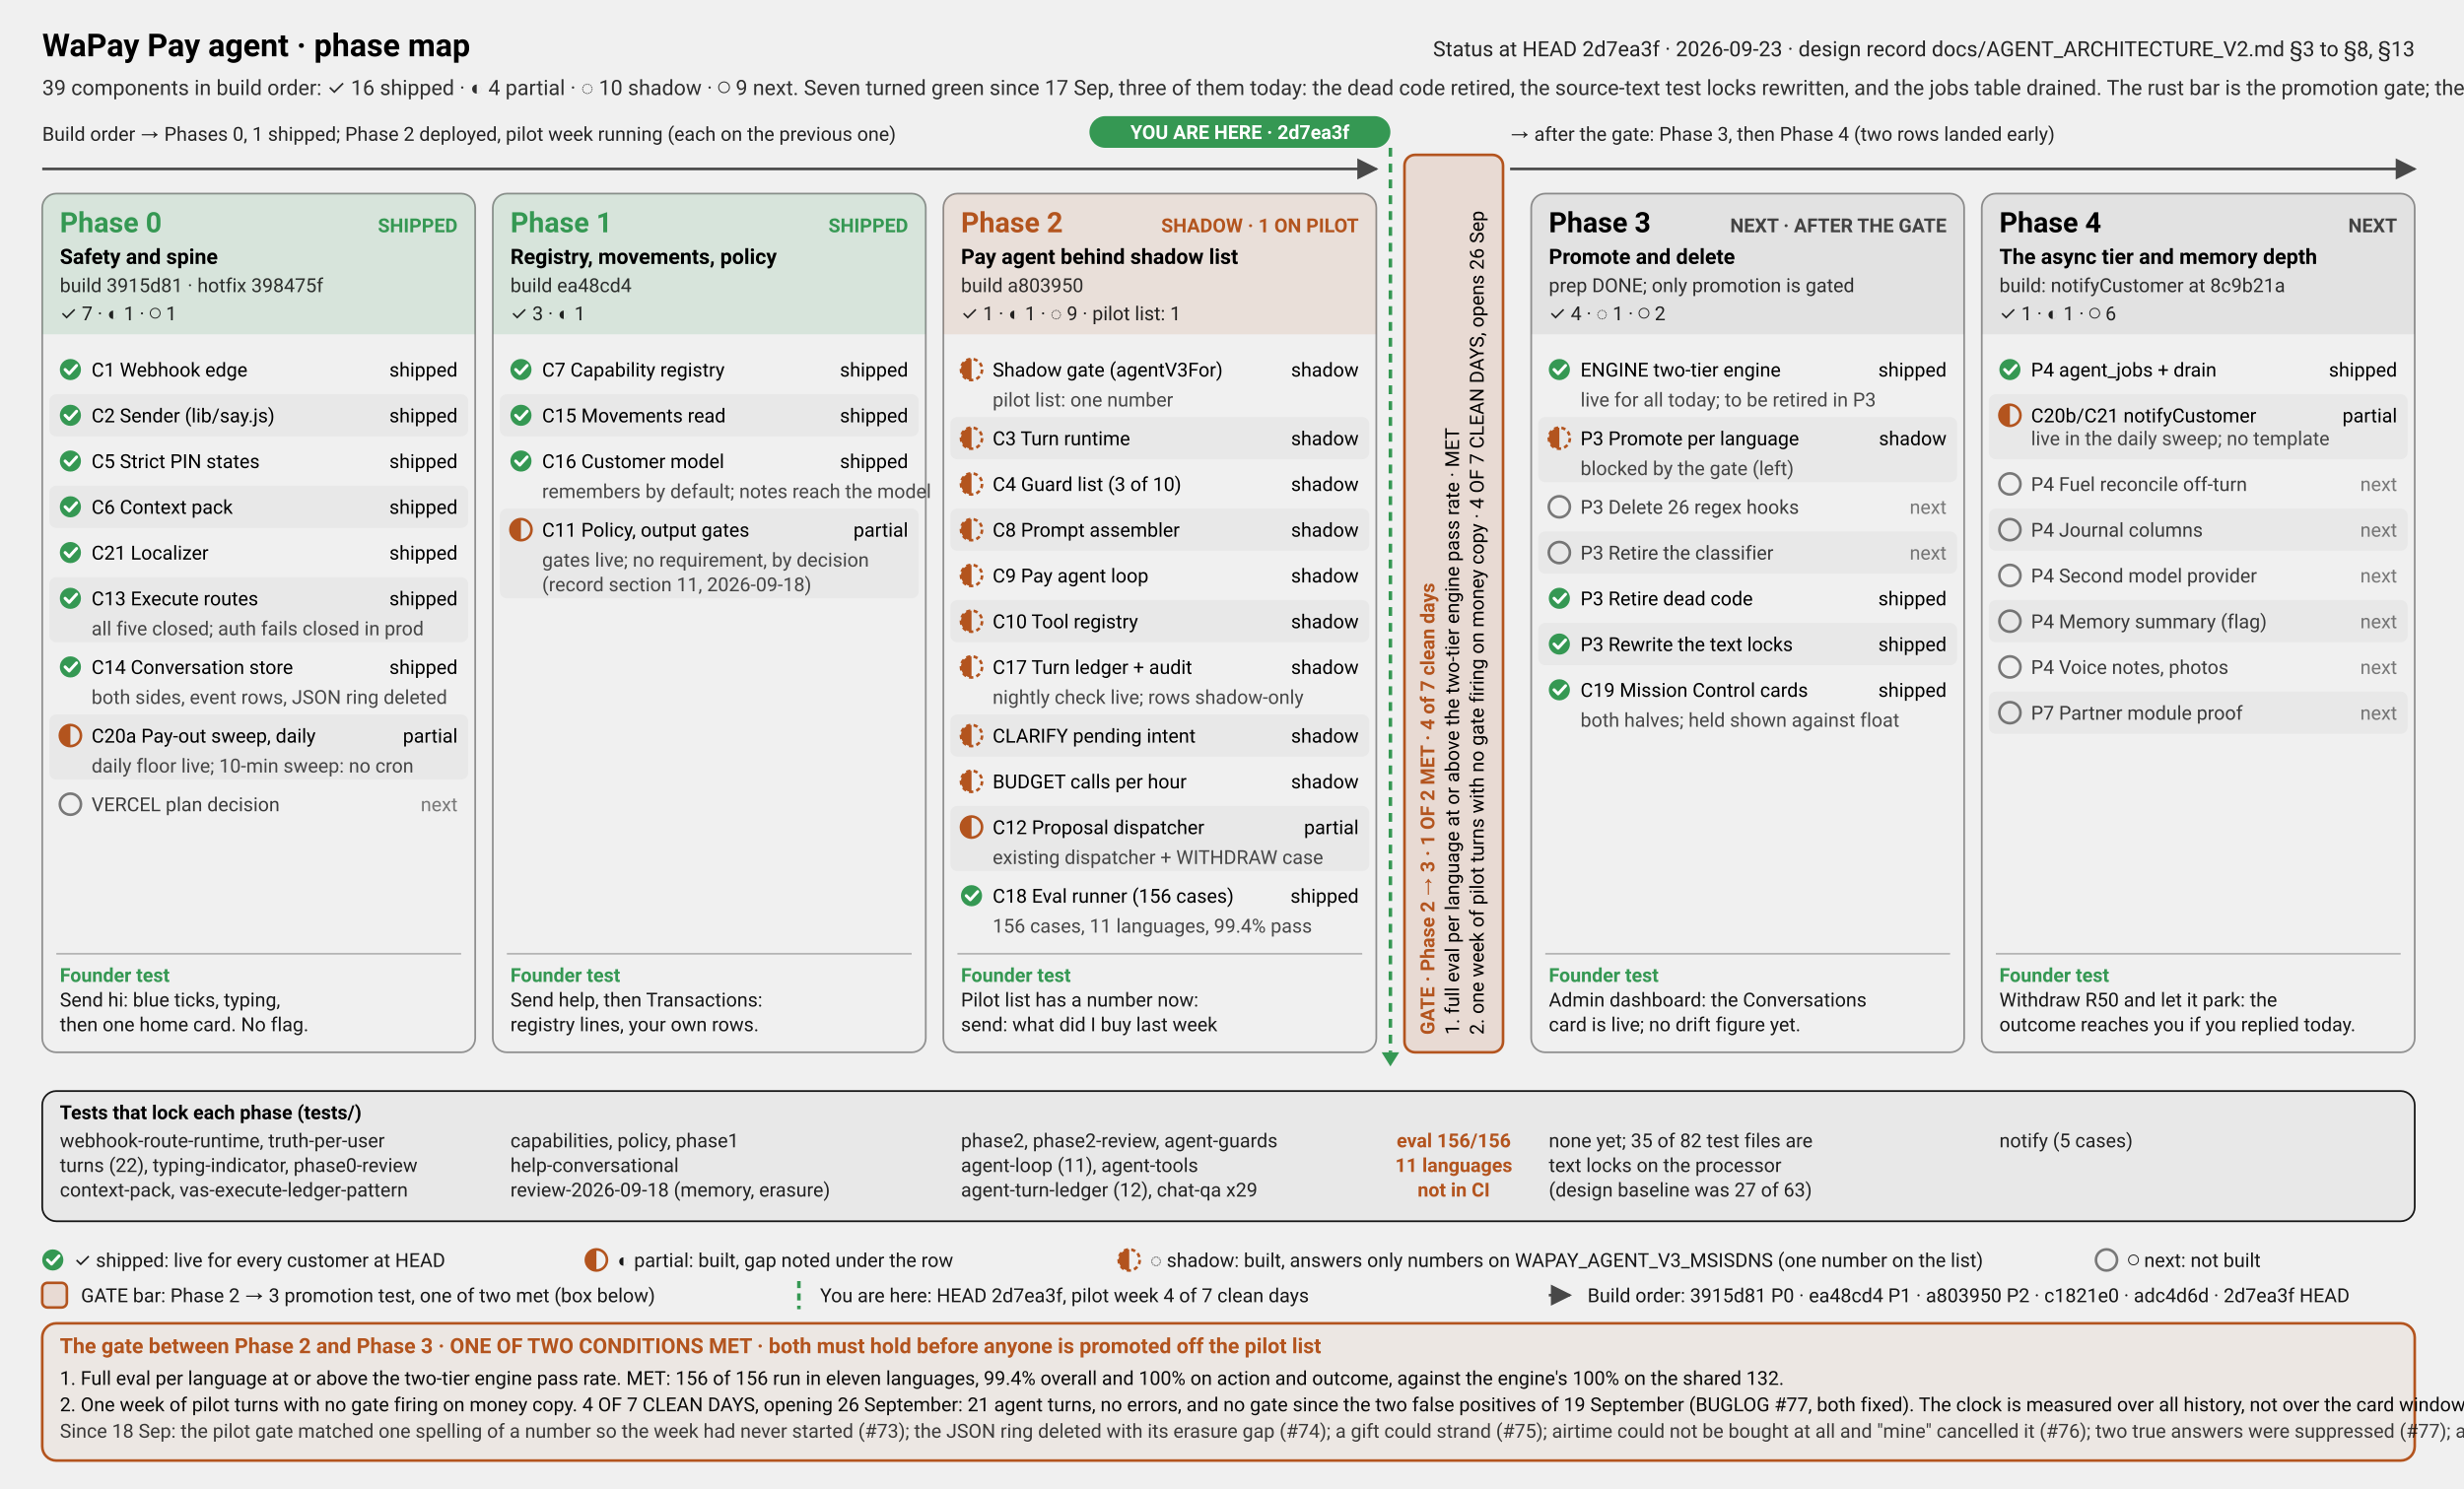
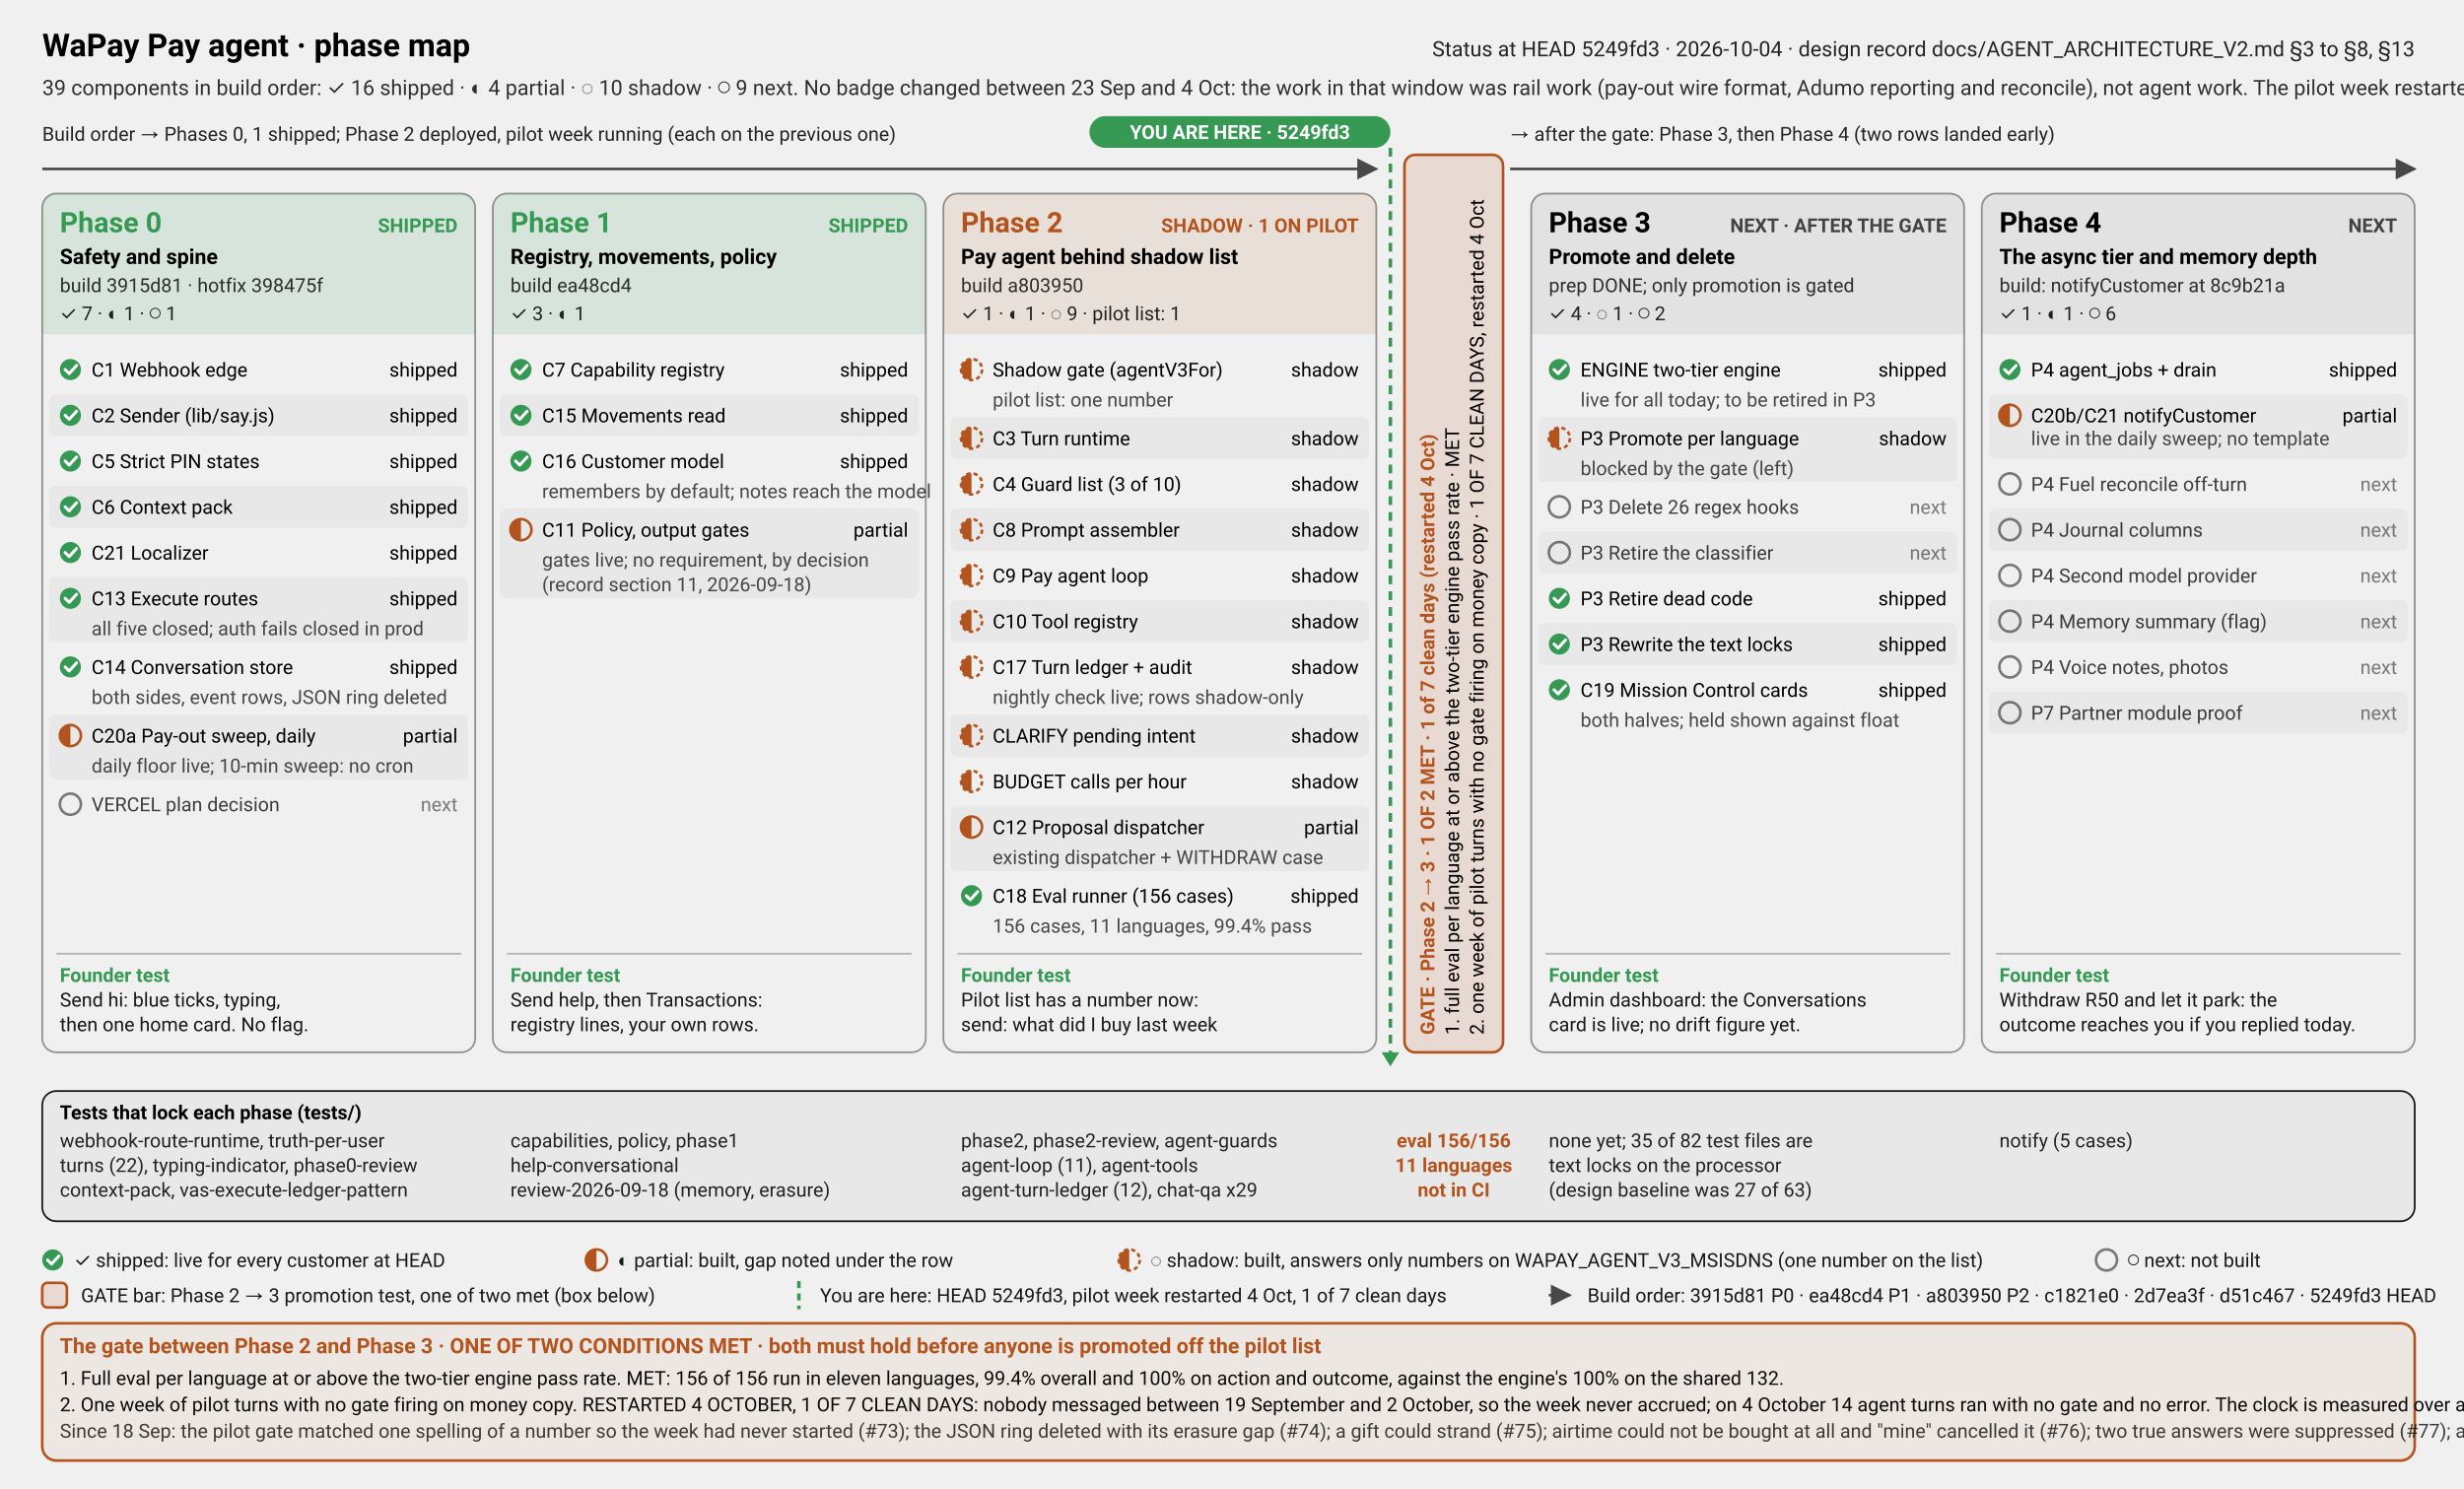
- <svg xmlns="http://www.w3.org/2000/svg" viewBox="0 0 1400 846" width="1400" height="846" role="img" aria-label="Phase map of the WaPay Pay agent build at HEAD 8c9b21a on 2026-09-18. 39 components: 16 shipped, 4 partial, 10 shadow, 9 next. Phases 0 and 1 are shipped (builds 3915d81 and ea48cd4), Phase 2 (a803950) is deployed behind a pilot list and the pilot week is running as of 19 September, the eval half of the promotion gate into Phase 3 is met and a week of clean turns is what remains, and most of Phases 3 and 4 is next." font-family="system-ui, -apple-system, 'Segoe UI', Roboto, Helvetica, Arial, sans-serif" fill="currentColor" stroke="none">
+ <svg xmlns="http://www.w3.org/2000/svg" viewBox="0 0 1400 846" width="1400" height="846" role="img" aria-label="Phase map of the WaPay Pay agent build at HEAD 5249fd3 on 2026-10-04. 39 components: 16 shipped, 4 partial, 10 shadow, 9 next. Phases 0 and 1 are shipped (builds 3915d81 and ea48cd4), Phase 2 (a803950) is deployed behind a pilot list and the pilot week restarted on 4 October, the eval half of the promotion gate into Phase 3 is met and a week of clean turns is what remains, and most of Phases 3 and 4 is next." font-family="system-ui, -apple-system, 'Segoe UI', Roboto, Helvetica, Arial, sans-serif" fill="currentColor" stroke="none">
  <defs>
    <marker id="ah" viewBox="0 0 10 10" refX="9" refY="5" markerWidth="8" markerHeight="8" orient="auto-start-reverse">
      <path d="M0 0 L10 5 L0 10 z" fill="currentColor" />
    </marker>
  </defs>
  <text x="24" y="32" font-size="18" font-weight="600">WaPay Pay agent · phase map</text>
-   <text x="1372" y="32" font-size="12" text-anchor="end" opacity="0.85">Status at HEAD 2d7ea3f · 2026-09-23 · design record docs/AGENT_ARCHITECTURE_V2.md §3 to §8, §13</text>
-   <text x="24" y="54" font-size="12" opacity="0.8">39 components in build order: ✓ 16 shipped · ◐ 4 partial · ◌ 10 shadow · ○ 9 next. Seven turned green since 17 Sep, three of them today: the dead code retired, the source-text test locks rewritten, and the jobs table drained. The rust bar is the promotion gate; the dashed green line is where the build stands.</text>
+   <text x="1372" y="32" font-size="12" text-anchor="end" opacity="0.85">Status at HEAD 5249fd3 · 2026-10-04 · design record docs/AGENT_ARCHITECTURE_V2.md §3 to §8, §13</text>
+   <text x="24" y="54" font-size="12" opacity="0.8">39 components in build order: ✓ 16 shipped · ◐ 4 partial · ◌ 10 shadow · ○ 9 next. No badge changed between 23 Sep and 4 Oct: the work in that window was rail work (pay-out wire format, Adumo reporting and reconcile), not agent work. The pilot week restarted 4 Oct. The rust bar is the promotion gate; the dashed green line is where the build stands.</text>
  <line x1="24" y1="96" x2="782" y2="96" stroke="currentColor" stroke-width="1.5" opacity="0.7" marker-end="url(#ah)" />
  <text x="24" y="80" font-size="11" opacity="0.85">Build order → Phases 0, 1 shipped; Phase 2 deployed, pilot week running (each on the previous one)</text>
  <line x1="858" y1="96" x2="1372" y2="96" stroke="currentColor" stroke-width="1.5" opacity="0.7" marker-end="url(#ah)" />
  <text x="858" y="80" font-size="11" opacity="0.85">→ after the gate: Phase 3, then Phase 4 (two rows landed early)</text>
  <rect x="619" y="66" width="171" height="18" rx="9" fill="#359853" />
-   <text x="704.5" y="79" font-size="11" text-anchor="middle" font-weight="600" fill="#fff">YOU ARE HERE · 2d7ea3f</text>
+   <text x="704.5" y="79" font-size="11" text-anchor="middle" font-weight="600" fill="#fff">YOU ARE HERE · 5249fd3</text>
  <line x1="790" y1="84" x2="790" y2="598" stroke="#359853" stroke-width="2" stroke-dasharray="5 4" />
  <path d="M785 598 l10 0 l-5 8 z" fill="#359853" />
  <rect x="798" y="88" width="56" height="510" rx="6" fill="#B3541E" fill-opacity="0.14" stroke="#B3541E" stroke-width="1.5" />
-   <text x="815" y="588" font-size="11" font-weight="600" fill="#B3541E" transform="rotate(-90 815 588)">GATE · Phase 2 → 3 · 1 OF 2 MET · 4 of 7 clean days</text>
+   <text x="815" y="588" font-size="11" font-weight="600" fill="#B3541E" transform="rotate(-90 815 588)">GATE · Phase 2 → 3 · 1 OF 2 MET · 1 of 7 clean days (restarted 4 Oct)</text>
  <text x="829" y="588" font-size="11" transform="rotate(-90 829 588)">1. full eval per language at or above the two-tier engine pass rate · MET</text>
-   <text x="843" y="588" font-size="11" transform="rotate(-90 843 588)">2. one week of pilot turns with no gate firing on money copy · 4 OF 7 CLEAN DAYS, opens 26 Sep</text>
+   <text x="843" y="588" font-size="11" transform="rotate(-90 843 588)">2. one week of pilot turns with no gate firing on money copy · 1 OF 7 CLEAN DAYS, restarted 4 Oct</text>
  <rect x="24" y="110" width="246" height="488" rx="8" fill="none" stroke="currentColor" stroke-width="1" opacity="0.4" />
  <path d="M32 110 h230 a8 8 0 0 1 8 8 v72 h-246 v-72 a8 8 0 0 1 8 -8 z" fill="#359853" fill-opacity="0.13" />
  <text x="34" y="132" font-size="16" font-weight="600" fill="#359853">Phase 0</text>
  <text x="260" y="132" font-size="11" text-anchor="end" font-weight="600" fill="#359853" opacity="1">SHIPPED</text>
  <text x="34" y="150" font-size="12" font-weight="600">Safety and spine</text>
  <text x="34" y="166" font-size="11" opacity="0.8">build 3915d81 · hotfix 398475f</text>
  <text x="34" y="182" font-size="11" opacity="0.85">✓ 7 · ◐ 1 · ○ 1</text>
  <circle cx="40" cy="210" r="6" fill="#359853" />
  <path d="M37 210 l2.3 2.3 l4.2 -4.6" fill="none" stroke="#fff" stroke-width="1.7" stroke-linecap="round" stroke-linejoin="round" />
  <text x="52" y="214" font-size="11" opacity="1">C1 Webhook edge</text>
  <text x="260" y="214" font-size="11" text-anchor="end" fill="currentColor" opacity="1">shipped</text>
  <rect x="28" y="224" width="238" height="24" rx="4" fill="currentColor" fill-opacity="0.035" />
  <circle cx="40" cy="236" r="6" fill="#359853" />
  <path d="M37 236 l2.3 2.3 l4.2 -4.6" fill="none" stroke="#fff" stroke-width="1.7" stroke-linecap="round" stroke-linejoin="round" />
  <text x="52" y="240" font-size="11" opacity="1">C2 Sender (lib/say.js)</text>
  <text x="260" y="240" font-size="11" text-anchor="end" fill="currentColor" opacity="1">shipped</text>
  <circle cx="40" cy="262" r="6" fill="#359853" />
  <path d="M37 262 l2.3 2.3 l4.2 -4.6" fill="none" stroke="#fff" stroke-width="1.7" stroke-linecap="round" stroke-linejoin="round" />
  <text x="52" y="266" font-size="11" opacity="1">C5 Strict PIN states</text>
  <text x="260" y="266" font-size="11" text-anchor="end" fill="currentColor" opacity="1">shipped</text>
  <rect x="28" y="276" width="238" height="24" rx="4" fill="currentColor" fill-opacity="0.035" />
  <circle cx="40" cy="288" r="6" fill="#359853" />
  <path d="M37 288 l2.3 2.3 l4.2 -4.6" fill="none" stroke="#fff" stroke-width="1.7" stroke-linecap="round" stroke-linejoin="round" />
  <text x="52" y="292" font-size="11" opacity="1">C6 Context pack</text>
  <text x="260" y="292" font-size="11" text-anchor="end" fill="currentColor" opacity="1">shipped</text>
  <circle cx="40" cy="314" r="6" fill="#359853" />
  <path d="M37 314 l2.3 2.3 l4.2 -4.6" fill="none" stroke="#fff" stroke-width="1.7" stroke-linecap="round" stroke-linejoin="round" />
  <text x="52" y="318" font-size="11" opacity="1">C21 Localizer</text>
  <text x="260" y="318" font-size="11" text-anchor="end" fill="currentColor" opacity="1">shipped</text>
  <rect x="28" y="328" width="238" height="37" rx="4" fill="currentColor" fill-opacity="0.035" />
  <circle cx="40" cy="340" r="6" fill="#359853" />
  <path d="M37 340 l2.3 2.3 l4.2 -4.6" fill="none" stroke="#fff" stroke-width="1.7" stroke-linecap="round" stroke-linejoin="round" />
  <text x="52" y="344" font-size="11" opacity="1">C13 Execute routes</text>
  <text x="260" y="344" font-size="11" text-anchor="end" fill="currentColor" opacity="1">shipped</text>
  <text x="52" y="361" font-size="11" opacity="0.7">all five closed; auth fails closed in prod</text>
  <circle cx="40" cy="379" r="6" fill="#359853" />
  <path d="M37 379 l2.3 2.3 l4.2 -4.6" fill="none" stroke="#fff" stroke-width="1.7" stroke-linecap="round" stroke-linejoin="round" />
  <text x="52" y="383" font-size="11" opacity="1">C14 Conversation store</text>
  <text x="260" y="383" font-size="11" text-anchor="end" fill="currentColor" opacity="1">shipped</text>
  <text x="52" y="400" font-size="11" opacity="0.7">both sides, event rows, JSON ring deleted</text>
  <rect x="28" y="406" width="238" height="37" rx="4" fill="currentColor" fill-opacity="0.035" />
  <circle cx="40" cy="418" r="6" fill="none" stroke="#B3541E" stroke-width="1.5" />
  <path d="M40 412 A6 6 0 0 0 40 424 Z" fill="#B3541E" />
  <text x="52" y="422" font-size="11" opacity="1">C20a Pay-out sweep, daily</text>
  <text x="260" y="422" font-size="11" text-anchor="end" fill="currentColor" opacity="1">partial</text>
  <text x="52" y="439" font-size="11" opacity="0.7">daily floor live; 10-min sweep: no cron</text>
  <circle cx="40" cy="457" r="6" fill="none" stroke="currentColor" stroke-width="1.5" opacity="0.5" />
  <text x="52" y="461" font-size="11" opacity="0.75">VERCEL plan decision</text>
  <text x="260" y="461" font-size="11" text-anchor="end" fill="currentColor" opacity="0.5">next</text>
  <line x1="32" y1="542" x2="262" y2="542" stroke="currentColor" stroke-width="1" opacity="0.25" />
  <text x="34" y="558" font-size="11" font-weight="600" fill="#359853">Founder test</text>
  <text x="34" y="572" font-size="11" opacity="0.9">Send hi: blue ticks, typing,</text>
  <text x="34" y="586" font-size="11" opacity="0.9">then one home card. No flag.</text>
  <rect x="280" y="110" width="246" height="488" rx="8" fill="none" stroke="currentColor" stroke-width="1" opacity="0.4" />
  <path d="M288 110 h230 a8 8 0 0 1 8 8 v72 h-246 v-72 a8 8 0 0 1 8 -8 z" fill="#359853" fill-opacity="0.13" />
  <text x="290" y="132" font-size="16" font-weight="600" fill="#359853">Phase 1</text>
  <text x="516" y="132" font-size="11" text-anchor="end" font-weight="600" fill="#359853" opacity="1">SHIPPED</text>
  <text x="290" y="150" font-size="12" font-weight="600">Registry, movements, policy</text>
  <text x="290" y="166" font-size="11" opacity="0.8">build ea48cd4</text>
  <text x="290" y="182" font-size="11" opacity="0.85">✓ 3 · ◐ 1</text>
  <circle cx="296" cy="210" r="6" fill="#359853" />
  <path d="M293 210 l2.3 2.3 l4.2 -4.6" fill="none" stroke="#fff" stroke-width="1.7" stroke-linecap="round" stroke-linejoin="round" />
  <text x="308" y="214" font-size="11" opacity="1">C7 Capability registry</text>
  <text x="516" y="214" font-size="11" text-anchor="end" fill="currentColor" opacity="1">shipped</text>
  <rect x="284" y="224" width="238" height="24" rx="4" fill="currentColor" fill-opacity="0.035" />
  <circle cx="296" cy="236" r="6" fill="#359853" />
  <path d="M293 236 l2.3 2.3 l4.2 -4.6" fill="none" stroke="#fff" stroke-width="1.7" stroke-linecap="round" stroke-linejoin="round" />
  <text x="308" y="240" font-size="11" opacity="1">C15 Movements read</text>
  <text x="516" y="240" font-size="11" text-anchor="end" fill="currentColor" opacity="1">shipped</text>
  <circle cx="296" cy="262" r="6" fill="#359853" />
  <path d="M293 262 l2.3 2.3 l4.2 -4.6" fill="none" stroke="#fff" stroke-width="1.7" stroke-linecap="round" stroke-linejoin="round" />
  <text x="308" y="266" font-size="11" opacity="1">C16 Customer model</text>
  <text x="516" y="266" font-size="11" text-anchor="end" fill="currentColor" opacity="1">shipped</text>
  <text x="308" y="283" font-size="11" opacity="0.7">remembers by default; notes reach the model</text>
  <rect x="284" y="289" width="238" height="51" rx="4" fill="currentColor" fill-opacity="0.035" />
  <circle cx="296" cy="301" r="6" fill="none" stroke="#B3541E" stroke-width="1.5" />
  <path d="M296 295 A6 6 0 0 0 296 307 Z" fill="#B3541E" />
  <text x="308" y="305" font-size="11" opacity="1">C11 Policy, output gates</text>
  <text x="516" y="305" font-size="11" text-anchor="end" fill="currentColor" opacity="1">partial</text>
  <text x="308" y="322" font-size="11" opacity="0.7">gates live; no requirement, by decision</text>
  <text x="308" y="336" font-size="11" opacity="0.7">(record section 11, 2026-09-18)</text>
  <line x1="288" y1="542" x2="518" y2="542" stroke="currentColor" stroke-width="1" opacity="0.25" />
  <text x="290" y="558" font-size="11" font-weight="600" fill="#359853">Founder test</text>
  <text x="290" y="572" font-size="11" opacity="0.9">Send help, then Transactions:</text>
  <text x="290" y="586" font-size="11" opacity="0.9">registry lines, your own rows.</text>
  <rect x="536" y="110" width="246" height="488" rx="8" fill="none" stroke="currentColor" stroke-width="1" opacity="0.4" />
  <path d="M544 110 h230 a8 8 0 0 1 8 8 v72 h-246 v-72 a8 8 0 0 1 8 -8 z" fill="#B3541E" fill-opacity="0.11" />
  <text x="546" y="132" font-size="16" font-weight="600" fill="#B3541E">Phase 2</text>
  <text x="772" y="132" font-size="11" text-anchor="end" font-weight="600" fill="#B3541E" opacity="1">SHADOW · 1 ON PILOT</text>
  <text x="546" y="150" font-size="12" font-weight="600">Pay agent behind shadow list</text>
  <text x="546" y="166" font-size="11" opacity="0.8">build a803950</text>
  <text x="546" y="182" font-size="11" opacity="0.85">✓ 1 · ◐ 1 · ◌ 9 · pilot list: 1</text>
  <circle cx="552" cy="210" r="6" fill="none" stroke="#B3541E" stroke-width="1.5" stroke-dasharray="2.4 1.8" />
  <path d="M552 204 A6 6 0 0 0 552 216 Z" fill="#B3541E" />
  <text x="564" y="214" font-size="11" opacity="1">Shadow gate (agentV3For)</text>
  <text x="772" y="214" font-size="11" text-anchor="end" fill="currentColor" opacity="1">shadow</text>
  <text x="564" y="231" font-size="11" opacity="0.7">pilot list: one number</text>
  <rect x="540" y="237" width="238" height="24" rx="4" fill="currentColor" fill-opacity="0.035" />
  <circle cx="552" cy="249" r="6" fill="none" stroke="#B3541E" stroke-width="1.5" stroke-dasharray="2.4 1.8" />
  <path d="M552 243 A6 6 0 0 0 552 255 Z" fill="#B3541E" />
  <text x="564" y="253" font-size="11" opacity="1">C3 Turn runtime</text>
  <text x="772" y="253" font-size="11" text-anchor="end" fill="currentColor" opacity="1">shadow</text>
  <circle cx="552" cy="275" r="6" fill="none" stroke="#B3541E" stroke-width="1.5" stroke-dasharray="2.4 1.8" />
  <path d="M552 269 A6 6 0 0 0 552 281 Z" fill="#B3541E" />
  <text x="564" y="279" font-size="11" opacity="1">C4 Guard list (3 of 10)</text>
  <text x="772" y="279" font-size="11" text-anchor="end" fill="currentColor" opacity="1">shadow</text>
  <rect x="540" y="289" width="238" height="24" rx="4" fill="currentColor" fill-opacity="0.035" />
  <circle cx="552" cy="301" r="6" fill="none" stroke="#B3541E" stroke-width="1.5" stroke-dasharray="2.4 1.8" />
  <path d="M552 295 A6 6 0 0 0 552 307 Z" fill="#B3541E" />
  <text x="564" y="305" font-size="11" opacity="1">C8 Prompt assembler</text>
  <text x="772" y="305" font-size="11" text-anchor="end" fill="currentColor" opacity="1">shadow</text>
  <circle cx="552" cy="327" r="6" fill="none" stroke="#B3541E" stroke-width="1.5" stroke-dasharray="2.4 1.8" />
  <path d="M552 321 A6 6 0 0 0 552 333 Z" fill="#B3541E" />
  <text x="564" y="331" font-size="11" opacity="1">C9 Pay agent loop</text>
  <text x="772" y="331" font-size="11" text-anchor="end" fill="currentColor" opacity="1">shadow</text>
  <rect x="540" y="341" width="238" height="24" rx="4" fill="currentColor" fill-opacity="0.035" />
  <circle cx="552" cy="353" r="6" fill="none" stroke="#B3541E" stroke-width="1.5" stroke-dasharray="2.4 1.8" />
  <path d="M552 347 A6 6 0 0 0 552 359 Z" fill="#B3541E" />
  <text x="564" y="357" font-size="11" opacity="1">C10 Tool registry</text>
  <text x="772" y="357" font-size="11" text-anchor="end" fill="currentColor" opacity="1">shadow</text>
  <circle cx="552" cy="379" r="6" fill="none" stroke="#B3541E" stroke-width="1.5" stroke-dasharray="2.4 1.8" />
  <path d="M552 373 A6 6 0 0 0 552 385 Z" fill="#B3541E" />
  <text x="564" y="383" font-size="11" opacity="1">C17 Turn ledger + audit</text>
  <text x="772" y="383" font-size="11" text-anchor="end" fill="currentColor" opacity="1">shadow</text>
  <text x="564" y="400" font-size="11" opacity="0.7">nightly check live; rows shadow-only</text>
  <rect x="540" y="406" width="238" height="24" rx="4" fill="currentColor" fill-opacity="0.035" />
  <circle cx="552" cy="418" r="6" fill="none" stroke="#B3541E" stroke-width="1.5" stroke-dasharray="2.4 1.8" />
  <path d="M552 412 A6 6 0 0 0 552 424 Z" fill="#B3541E" />
  <text x="564" y="422" font-size="11" opacity="1">CLARIFY pending intent</text>
  <text x="772" y="422" font-size="11" text-anchor="end" fill="currentColor" opacity="1">shadow</text>
  <circle cx="552" cy="444" r="6" fill="none" stroke="#B3541E" stroke-width="1.5" stroke-dasharray="2.4 1.8" />
  <path d="M552 438 A6 6 0 0 0 552 450 Z" fill="#B3541E" />
  <text x="564" y="448" font-size="11" opacity="1">BUDGET calls per hour</text>
  <text x="772" y="448" font-size="11" text-anchor="end" fill="currentColor" opacity="1">shadow</text>
  <rect x="540" y="458" width="238" height="37" rx="4" fill="currentColor" fill-opacity="0.035" />
  <circle cx="552" cy="470" r="6" fill="none" stroke="#B3541E" stroke-width="1.5" />
  <path d="M552 464 A6 6 0 0 0 552 476 Z" fill="#B3541E" />
  <text x="564" y="474" font-size="11" opacity="1">C12 Proposal dispatcher</text>
  <text x="772" y="474" font-size="11" text-anchor="end" fill="currentColor" opacity="1">partial</text>
  <text x="564" y="491" font-size="11" opacity="0.7">existing dispatcher + WITHDRAW case</text>
  <circle cx="552" cy="509" r="6" fill="#359853" />
  <path d="M549 509 l2.3 2.3 l4.2 -4.6" fill="none" stroke="#fff" stroke-width="1.7" stroke-linecap="round" stroke-linejoin="round" />
  <text x="564" y="513" font-size="11" opacity="1">C18 Eval runner (156 cases)</text>
  <text x="772" y="513" font-size="11" text-anchor="end" fill="currentColor" opacity="1">shipped</text>
  <text x="564" y="530" font-size="11" opacity="0.7">156 cases, 11 languages, 99.4% pass</text>
  <line x1="544" y1="542" x2="774" y2="542" stroke="currentColor" stroke-width="1" opacity="0.25" />
  <text x="546" y="558" font-size="11" font-weight="600" fill="#359853">Founder test</text>
  <text x="546" y="572" font-size="11" opacity="0.9">Pilot list has a number now:</text>
  <text x="546" y="586" font-size="11" opacity="0.9">send: what did I buy last week</text>
  <rect x="870" y="110" width="246" height="488" rx="8" fill="none" stroke="currentColor" stroke-width="1" opacity="0.4" />
  <path d="M878 110 h230 a8 8 0 0 1 8 8 v72 h-246 v-72 a8 8 0 0 1 8 -8 z" fill="currentColor" fill-opacity="0.06" />
  <text x="880" y="132" font-size="16" font-weight="600">Phase 3</text>
  <text x="1106" y="132" font-size="11" text-anchor="end" font-weight="600" opacity="0.7">NEXT · AFTER THE GATE</text>
  <text x="880" y="150" font-size="12" font-weight="600">Promote and delete</text>
  <text x="880" y="166" font-size="11" opacity="0.8">prep DONE; only promotion is gated</text>
  <text x="880" y="182" font-size="11" opacity="0.85">✓ 4 · ◌ 1 · ○ 2</text>
  <circle cx="886" cy="210" r="6" fill="#359853" />
  <path d="M883 210 l2.3 2.3 l4.2 -4.6" fill="none" stroke="#fff" stroke-width="1.7" stroke-linecap="round" stroke-linejoin="round" />
  <text x="898" y="214" font-size="11" opacity="1">ENGINE two-tier engine</text>
  <text x="1106" y="214" font-size="11" text-anchor="end" fill="currentColor" opacity="1">shipped</text>
  <text x="898" y="231" font-size="11" opacity="0.7">live for all today; to be retired in P3</text>
  <rect x="874" y="237" width="238" height="37" rx="4" fill="currentColor" fill-opacity="0.035" />
  <circle cx="886" cy="249" r="6" fill="none" stroke="#B3541E" stroke-width="1.5" stroke-dasharray="2.4 1.8" />
  <path d="M886 243 A6 6 0 0 0 886 255 Z" fill="#B3541E" />
  <text x="898" y="253" font-size="11" opacity="1">P3 Promote per language</text>
  <text x="1106" y="253" font-size="11" text-anchor="end" fill="currentColor" opacity="1">shadow</text>
  <text x="898" y="270" font-size="11" opacity="0.7">blocked by the gate (left)</text>
  <circle cx="886" cy="288" r="6" fill="none" stroke="currentColor" stroke-width="1.5" opacity="0.5" />
  <text x="898" y="292" font-size="11" opacity="0.75">P3 Delete 26 regex hooks</text>
  <text x="1106" y="292" font-size="11" text-anchor="end" fill="currentColor" opacity="0.5">next</text>
  <rect x="874" y="302" width="238" height="24" rx="4" fill="currentColor" fill-opacity="0.035" />
  <circle cx="886" cy="314" r="6" fill="none" stroke="currentColor" stroke-width="1.5" opacity="0.5" />
  <text x="898" y="318" font-size="11" opacity="0.75">P3 Retire the classifier</text>
  <text x="1106" y="318" font-size="11" text-anchor="end" fill="currentColor" opacity="0.5">next</text>
  <circle cx="886" cy="340" r="6" fill="#359853" />
  <path d="M883 340 l2.3 2.3 l4.2 -4.6" fill="none" stroke="#fff" stroke-width="1.7" stroke-linecap="round" stroke-linejoin="round" />
  <text x="898" y="344" font-size="11" opacity="1">P3 Retire dead code</text>
  <text x="1106" y="344" font-size="11" text-anchor="end" fill="currentColor" opacity="1">shipped</text>
  <rect x="874" y="354" width="238" height="24" rx="4" fill="currentColor" fill-opacity="0.035" />
  <circle cx="886" cy="366" r="6" fill="#359853" />
  <path d="M883 366 l2.3 2.3 l4.2 -4.6" fill="none" stroke="#fff" stroke-width="1.7" stroke-linecap="round" stroke-linejoin="round" />
  <text x="898" y="370" font-size="11" opacity="1">P3 Rewrite the text locks</text>
  <text x="1106" y="370" font-size="11" text-anchor="end" fill="currentColor" opacity="1">shipped</text>
  <circle cx="886" cy="392" r="6" fill="#359853" />
  <path d="M883 392 l2.3 2.3 l4.2 -4.6" fill="none" stroke="#fff" stroke-width="1.7" stroke-linecap="round" stroke-linejoin="round" />
  <text x="898" y="396" font-size="11" opacity="1">C19 Mission Control cards</text>
  <text x="1106" y="396" font-size="11" text-anchor="end" fill="currentColor" opacity="1">shipped</text>
  <text x="898" y="413" font-size="11" opacity="0.7">both halves; held shown against float</text>
  <line x1="878" y1="542" x2="1108" y2="542" stroke="currentColor" stroke-width="1" opacity="0.25" />
  <text x="880" y="558" font-size="11" font-weight="600" fill="#359853">Founder test</text>
  <text x="880" y="572" font-size="11" opacity="0.9">Admin dashboard: the Conversations</text>
  <text x="880" y="586" font-size="11" opacity="0.9">card is live; no drift figure yet.</text>
  <rect x="1126" y="110" width="246" height="488" rx="8" fill="none" stroke="currentColor" stroke-width="1" opacity="0.4" />
  <path d="M1134 110 h230 a8 8 0 0 1 8 8 v72 h-246 v-72 a8 8 0 0 1 8 -8 z" fill="currentColor" fill-opacity="0.06" />
  <text x="1136" y="132" font-size="16" font-weight="600">Phase 4</text>
  <text x="1362" y="132" font-size="11" text-anchor="end" font-weight="600" opacity="0.7">NEXT</text>
  <text x="1136" y="150" font-size="12" font-weight="600">The async tier and memory depth</text>
  <text x="1136" y="166" font-size="11" opacity="0.8">build: notifyCustomer at 8c9b21a</text>
  <text x="1136" y="182" font-size="11" opacity="0.85">✓ 1 · ◐ 1 · ○ 6</text>
  <circle cx="1142" cy="210" r="6" fill="#359853" />
  <path d="M1139 210 l2.3 2.3 l4.2 -4.6" fill="none" stroke="#fff" stroke-width="1.7" stroke-linecap="round" stroke-linejoin="round" />
  <text x="1154" y="214" font-size="11" opacity="1">P4 agent_jobs + drain</text>
  <text x="1362" y="214" font-size="11" text-anchor="end" fill="currentColor" opacity="1">shipped</text>
  <rect x="1130" y="224" width="238" height="37" rx="4" fill="currentColor" fill-opacity="0.035" />
  <circle cx="1142" cy="236" r="6" fill="none" stroke="#B3541E" stroke-width="1.5" />
  <path d="M1142 230 A6 6 0 0 0 1142 242 Z" fill="#B3541E" />
  <text x="1154" y="240" font-size="11" opacity="1">C20b/C21 notifyCustomer</text>
  <text x="1362" y="240" font-size="11" text-anchor="end" fill="currentColor" opacity="1">partial</text>
  <text x="1154" y="253" font-size="11" opacity="0.7">live in the daily sweep; no template</text>
  <circle cx="1142" cy="275" r="6" fill="none" stroke="currentColor" stroke-width="1.5" opacity="0.5" />
  <text x="1154" y="279" font-size="11" opacity="0.75">P4 Fuel reconcile off-turn</text>
  <text x="1362" y="279" font-size="11" text-anchor="end" fill="currentColor" opacity="0.5">next</text>
  <rect x="1130" y="289" width="238" height="24" rx="4" fill="currentColor" fill-opacity="0.035" />
  <circle cx="1142" cy="301" r="6" fill="none" stroke="currentColor" stroke-width="1.5" opacity="0.5" />
  <text x="1154" y="305" font-size="11" opacity="0.75">P4 Journal columns</text>
  <text x="1362" y="305" font-size="11" text-anchor="end" fill="currentColor" opacity="0.5">next</text>
  <circle cx="1142" cy="327" r="6" fill="none" stroke="currentColor" stroke-width="1.5" opacity="0.5" />
  <text x="1154" y="331" font-size="11" opacity="0.75">P4 Second model provider</text>
  <text x="1362" y="331" font-size="11" text-anchor="end" fill="currentColor" opacity="0.5">next</text>
  <rect x="1130" y="341" width="238" height="24" rx="4" fill="currentColor" fill-opacity="0.035" />
  <circle cx="1142" cy="353" r="6" fill="none" stroke="currentColor" stroke-width="1.5" opacity="0.5" />
  <text x="1154" y="357" font-size="11" opacity="0.75">P4 Memory summary (flag)</text>
  <text x="1362" y="357" font-size="11" text-anchor="end" fill="currentColor" opacity="0.5">next</text>
  <circle cx="1142" cy="379" r="6" fill="none" stroke="currentColor" stroke-width="1.5" opacity="0.5" />
  <text x="1154" y="383" font-size="11" opacity="0.75">P4 Voice notes, photos</text>
  <text x="1362" y="383" font-size="11" text-anchor="end" fill="currentColor" opacity="0.5">next</text>
  <rect x="1130" y="393" width="238" height="24" rx="4" fill="currentColor" fill-opacity="0.035" />
  <circle cx="1142" cy="405" r="6" fill="none" stroke="currentColor" stroke-width="1.5" opacity="0.5" />
  <text x="1154" y="409" font-size="11" opacity="0.75">P7 Partner module proof</text>
  <text x="1362" y="409" font-size="11" text-anchor="end" fill="currentColor" opacity="0.5">next</text>
  <line x1="1134" y1="542" x2="1364" y2="542" stroke="currentColor" stroke-width="1" opacity="0.25" />
  <text x="1136" y="558" font-size="11" font-weight="600" fill="#359853">Founder test</text>
  <text x="1136" y="572" font-size="11" opacity="0.9">Withdraw R50 and let it park: the</text>
  <text x="1136" y="586" font-size="11" opacity="0.9">outcome reaches you if you replied today.</text>
  <rect x="24" y="620" width="1348" height="74" rx="8" fill="currentColor" fill-opacity="0.04" stroke="currentColor" stroke-width="1" opacity="0.9" />
  <text x="34" y="636" font-size="11" font-weight="600">Tests that lock each phase (tests/)</text>
  <text x="34" y="652" font-size="11" opacity="0.85">webhook-route-runtime, truth-per-user</text>
  <text x="34" y="666" font-size="11" opacity="0.85">turns (22), typing-indicator, phase0-review</text>
  <text x="34" y="680" font-size="11" opacity="0.85">context-pack, vas-execute-ledger-pattern</text>
  <text x="290" y="652" font-size="11" opacity="0.85">capabilities, policy, phase1</text>
  <text x="290" y="666" font-size="11" opacity="0.85">help-conversational</text>
  <text x="290" y="680" font-size="11" opacity="0.85">review-2026-09-18 (memory, erasure)</text>
  <text x="546" y="652" font-size="11" opacity="0.85">phase2, phase2-review, agent-guards</text>
  <text x="546" y="666" font-size="11" opacity="0.85">agent-loop (11), agent-tools</text>
  <text x="546" y="680" font-size="11" opacity="0.85">agent-turn-ledger (12), chat-qa x29</text>
  <text x="880" y="652" font-size="11" opacity="0.85">none yet; 35 of 82 test files are</text>
  <text x="880" y="666" font-size="11" opacity="0.85">text locks on the processor</text>
  <text x="880" y="680" font-size="11" opacity="0.85">(design baseline was 27 of 63)</text>
  <text x="1136" y="652" font-size="11" opacity="0.85">notify (5 cases)</text>
  <text x="826" y="652" font-size="11" text-anchor="middle" font-weight="600" fill="#B3541E">eval 156/156</text>
  <text x="826" y="666" font-size="11" text-anchor="middle" font-weight="600" fill="#B3541E">11 languages</text>
  <text x="826" y="680" font-size="11" text-anchor="middle" font-weight="600" fill="#B3541E">not in CI</text>
  <circle cx="30" cy="716" r="6" fill="#359853" />
  <path d="M27 716 l2.3 2.3 l4.2 -4.6" fill="none" stroke="#fff" stroke-width="1.7" stroke-linecap="round" stroke-linejoin="round" />
  <text x="42" y="720" font-size="11" opacity="0.9">✓ shipped: live for every customer at HEAD</text>
  <circle cx="338.88" cy="716" r="6" fill="none" stroke="#B3541E" stroke-width="1.5" />
  <path d="M338.88 710 A6 6 0 0 0 338.88 722 Z" fill="#B3541E" />
  <text x="350.88" y="720" font-size="11" opacity="0.9">◐ partial: built, gap noted under the row</text>
  <circle cx="641.6" cy="716" r="6" fill="none" stroke="#B3541E" stroke-width="1.5" stroke-dasharray="2.4 1.8" />
  <path d="M641.6 710 A6 6 0 0 0 641.6 722 Z" fill="#B3541E" />
  <text x="653.6" y="720" font-size="11" opacity="0.9">◌ shadow: built, answers only numbers on WAPAY_AGENT_V3_MSISDNS (one number on the list)</text>
  <circle cx="1196.88" cy="716" r="6" fill="none" stroke="currentColor" stroke-width="1.5" opacity="0.5" />
  <text x="1208.88" y="720" font-size="11" opacity="0.9">○ next: not built</text>
  <rect x="24" y="729" width="14" height="14" rx="3" fill="#B3541E" fill-opacity="0.14" stroke="#B3541E" stroke-width="1.5" />
  <text x="46" y="740" font-size="11" opacity="0.9">GATE bar: Phase 2 → 3 promotion test, one of two met (box below)</text>
  <line x1="453.92" y1="728" x2="453.92" y2="744" stroke="#359853" stroke-width="2" stroke-dasharray="4 3" />
-   <text x="465.92" y="740" font-size="11" opacity="0.9">You are here: HEAD 2d7ea3f, pilot week 4 of 7 clean days</text>
+   <text x="465.92" y="740" font-size="11" opacity="0.9">You are here: HEAD 5249fd3, pilot week restarted 4 Oct, 1 of 7 clean days</text>
  <path d="M880 736 h12" stroke="currentColor" stroke-width="1.5" opacity="0.7" marker-end="url(#ah)" />
-   <text x="902" y="740" font-size="11" opacity="0.9">Build order: 3915d81 P0 · ea48cd4 P1 · a803950 P2 · c1821e0 · adc4d6d · 2d7ea3f HEAD</text>
+   <text x="902" y="740" font-size="11" opacity="0.9">Build order: 3915d81 P0 · ea48cd4 P1 · a803950 P2 · c1821e0 · 2d7ea3f · d51c467 · 5249fd3 HEAD</text>
  <rect x="24" y="752" width="1348" height="78" rx="8" fill="#B3541E" fill-opacity="0.06" stroke="#B3541E" stroke-width="1.5" />
  <text x="34" y="769" font-size="12" font-weight="600" fill="#B3541E">The gate between Phase 2 and Phase 3 · ONE OF TWO CONDITIONS MET · both must hold before anyone is promoted off the pilot list</text>
  <text x="34" y="787" font-size="11" opacity="0.95">1. Full eval per language at or above the two-tier engine pass rate.   MET: 156 of 156 run in eleven languages, 99.4% overall and 100% on action and outcome, against the engine's 100% on the shared 132.</text>
-   <text x="34" y="802" font-size="11" opacity="0.95">2. One week of pilot turns with no gate firing on money copy.   4 OF 7 CLEAN DAYS, opening 26 September: 21 agent turns, no errors, and no gate since the two false positives of 19 September (BUGLOG #77, both fixed). The clock is measured over all history, not over the card window.</text>
+   <text x="34" y="802" font-size="11" opacity="0.95">2. One week of pilot turns with no gate firing on money copy.   RESTARTED 4 OCTOBER, 1 OF 7 CLEAN DAYS: nobody messaged between 19 September and 2 October, so the week never accrued; on 4 October 14 agent turns ran with no gate and no error. The clock is measured over all history, not over the card window.</text>
  <text x="34" y="817" font-size="11" opacity="0.75">Since 18 Sep: the pilot gate matched one spelling of a number so the week had never started (#73); the JSON ring deleted with its erasure gap (#74); a gift could strand (#75); airtime could not be bought at all and "mine" cancelled it (#76); two true answers were suppressed (#77); airtime's flow is now proven but Blu QA vends only to four test numbers (#78); electricity defaulted a missing amount to R50 (#79).</text>
</svg>
